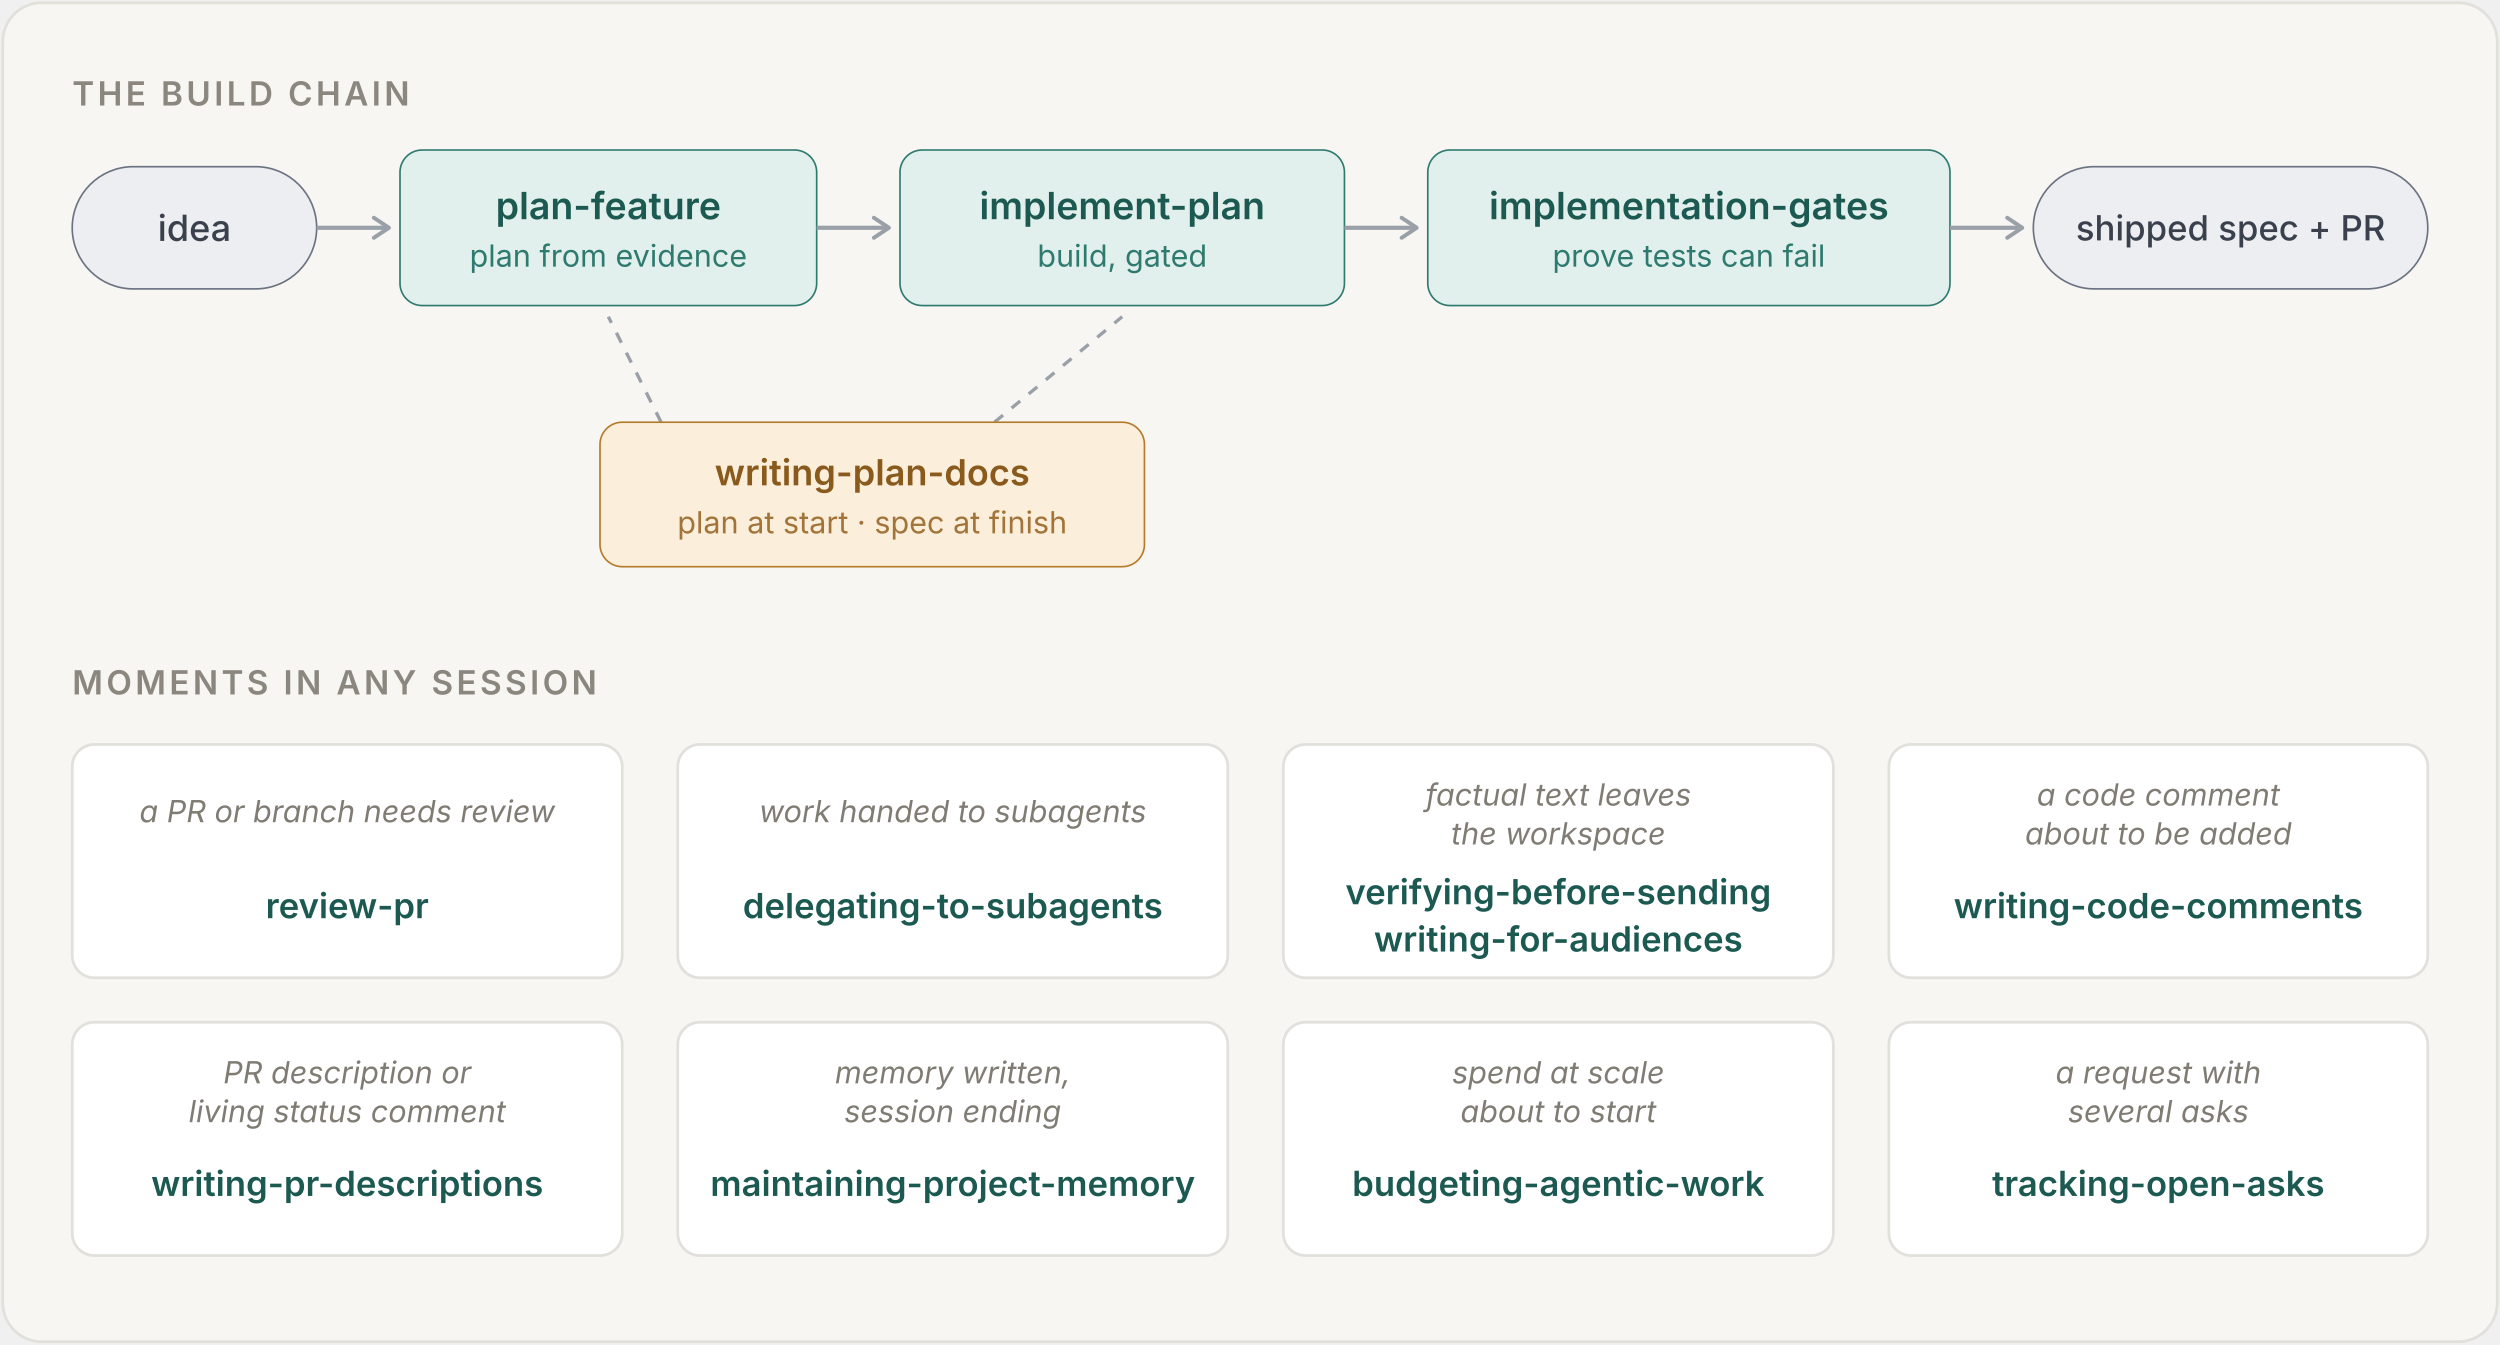
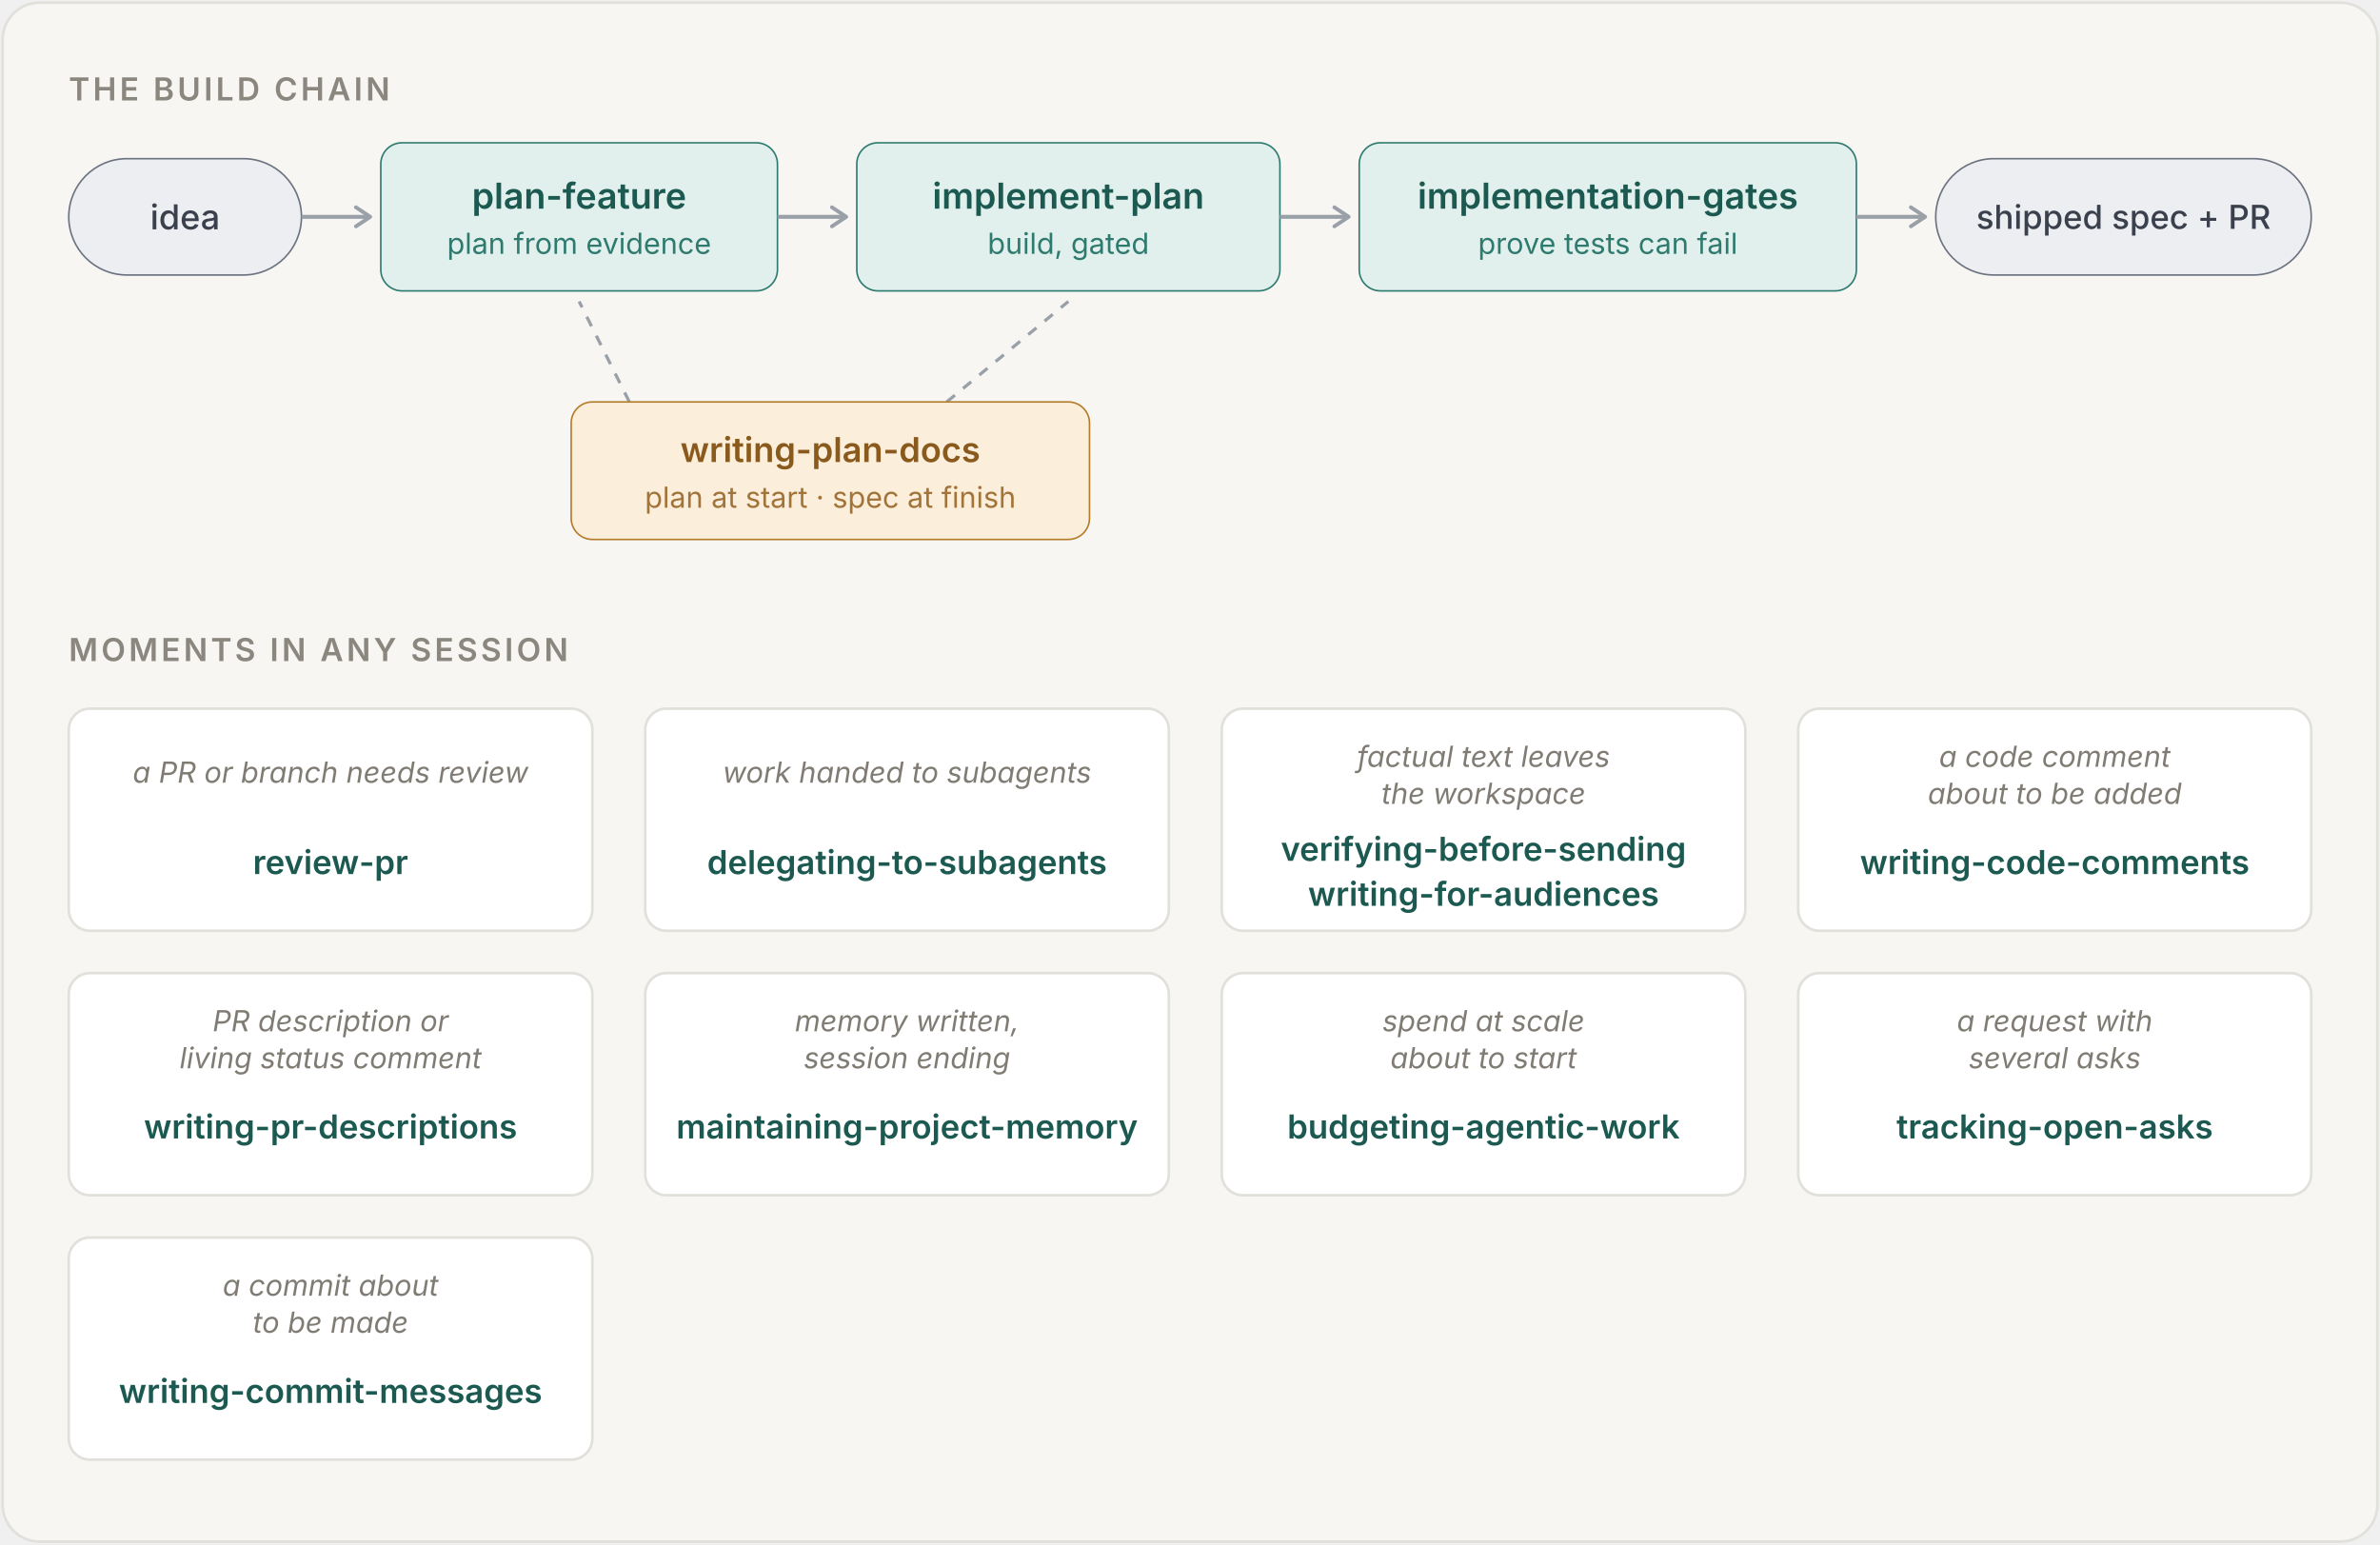
- <svg xmlns="http://www.w3.org/2000/svg" width="100%" viewBox="0 0 900 484" role="img" aria-label="The skill map: four skills form the build chain from idea to shipped spec and PR; eight moment cards pair a session trigger with the skill that fires on it">
+ <svg xmlns="http://www.w3.org/2000/svg" width="100%" viewBox="0 0 900 584" role="img" aria-label="The skill map: four skills form the build chain from idea to shipped spec and PR; eight moment cards pair a session trigger with the skill that fires on it">
  <defs>
    <marker id="arrow" viewBox="0 0 10 10" refX="8" refY="5" markerWidth="6" markerHeight="6" orient="auto-start-reverse">
      <path d="M2 1L8 5L2 9" fill="none" stroke="#9AA0A8" stroke-width="1.6" stroke-linecap="round" stroke-linejoin="round" />
    </marker>
  </defs>
-   <rect x="1" y="1" width="898" height="482" rx="14" fill="#F7F6F3" stroke="#E2E0DB" stroke-width="1" />
+   <rect x="1" y="1" width="898" height="582" rx="14" fill="#F7F6F3" stroke="#E2E0DB" stroke-width="1" />
  <text x="26" y="38" font-family="system-ui, -apple-system, sans-serif" font-size="12" font-weight="600" fill="#8B877F" letter-spacing="1.2">THE BUILD CHAIN</text>
  <rect x="26" y="60" width="88" height="44" rx="22" fill="#ECEEF2" stroke="#6B7280" stroke-width="0.6" />
  <text x="70" y="82" font-family="system-ui, -apple-system, sans-serif" font-size="13" font-weight="500" fill="#3A414D" text-anchor="middle" dominant-baseline="central">idea</text>
  <line x1="114" y1="82" x2="140" y2="82" stroke="#9AA0A8" stroke-width="1.5" marker-end="url(#arrow)" />
  <rect x="144" y="54" width="150" height="56" rx="8" fill="#E2F0ED" stroke="#2F7A6F" stroke-width="0.6" />
  <text x="219" y="74" font-family="system-ui, -apple-system, sans-serif" font-size="13.5" font-weight="600" fill="#1C5A51" text-anchor="middle" dominant-baseline="central">plan-feature</text>
  <text x="219" y="92" font-family="system-ui, -apple-system, sans-serif" font-size="11" font-weight="400" fill="#2F7A6F" text-anchor="middle" dominant-baseline="central">plan from evidence</text>
  <line x1="294" y1="82" x2="320" y2="82" stroke="#9AA0A8" stroke-width="1.5" marker-end="url(#arrow)" />
  <rect x="324" y="54" width="160" height="56" rx="8" fill="#E2F0ED" stroke="#2F7A6F" stroke-width="0.6" />
  <text x="404" y="74" font-family="system-ui, -apple-system, sans-serif" font-size="13.5" font-weight="600" fill="#1C5A51" text-anchor="middle" dominant-baseline="central">implement-plan</text>
  <text x="404" y="92" font-family="system-ui, -apple-system, sans-serif" font-size="11" font-weight="400" fill="#2F7A6F" text-anchor="middle" dominant-baseline="central">build, gated</text>
  <line x1="484" y1="82" x2="510" y2="82" stroke="#9AA0A8" stroke-width="1.5" marker-end="url(#arrow)" />
  <rect x="514" y="54" width="188" height="56" rx="8" fill="#E2F0ED" stroke="#2F7A6F" stroke-width="0.6" />
  <text x="608" y="74" font-family="system-ui, -apple-system, sans-serif" font-size="13.5" font-weight="600" fill="#1C5A51" text-anchor="middle" dominant-baseline="central">implementation-gates</text>
  <text x="608" y="92" font-family="system-ui, -apple-system, sans-serif" font-size="11" font-weight="400" fill="#2F7A6F" text-anchor="middle" dominant-baseline="central">prove tests can fail</text>
  <line x1="702" y1="82" x2="728" y2="82" stroke="#9AA0A8" stroke-width="1.5" marker-end="url(#arrow)" />
  <rect x="732" y="60" width="142" height="44" rx="22" fill="#ECEEF2" stroke="#6B7280" stroke-width="0.6" />
  <text x="803" y="82" font-family="system-ui, -apple-system, sans-serif" font-size="12.5" font-weight="500" fill="#3A414D" text-anchor="middle" dominant-baseline="central">shipped spec + PR</text>
  <line x1="238" y1="152" x2="219" y2="114" stroke="#9AA0A8" stroke-width="1.2" stroke-dasharray="4 4" />
  <line x1="358" y1="152" x2="404" y2="114" stroke="#9AA0A8" stroke-width="1.2" stroke-dasharray="4 4" />
  <rect x="216" y="152" width="196" height="52" rx="8" fill="#FBEFDC" stroke="#B47B2B" stroke-width="0.6" />
  <text x="314" y="170" font-family="system-ui, -apple-system, sans-serif" font-size="13" font-weight="600" fill="#8A5A1D" text-anchor="middle" dominant-baseline="central">writing-plan-docs</text>
  <text x="314" y="188" font-family="system-ui, -apple-system, sans-serif" font-size="11" font-weight="400" fill="#A2743A" text-anchor="middle" dominant-baseline="central">plan at start · spec at finish</text>
  <text x="26" y="250" font-family="system-ui, -apple-system, sans-serif" font-size="12" font-weight="600" fill="#8B877F" letter-spacing="1.2">MOMENTS IN ANY SESSION</text>
  <rect x="26" y="268" width="198" height="84" rx="8" fill="#FFFFFF" stroke="#E2E0DB" stroke-width="1" />
  <text x="125" y="292" font-family="system-ui, -apple-system, sans-serif" font-size="11" font-style="italic" fill="#807C74" text-anchor="middle" dominant-baseline="central">a PR or branch needs review</text>
  <text x="125" y="326" font-family="system-ui, -apple-system, sans-serif" font-size="12.5" font-weight="600" fill="#1C5A51" text-anchor="middle" dominant-baseline="central">review-pr</text>
  <rect x="244" y="268" width="198" height="84" rx="8" fill="#FFFFFF" stroke="#E2E0DB" stroke-width="1" />
  <text x="343" y="292" font-family="system-ui, -apple-system, sans-serif" font-size="11" font-style="italic" fill="#807C74" text-anchor="middle" dominant-baseline="central">work handed to subagents</text>
  <text x="343" y="326" font-family="system-ui, -apple-system, sans-serif" font-size="12.5" font-weight="600" fill="#1C5A51" text-anchor="middle" dominant-baseline="central">delegating-to-subagents</text>
  <rect x="462" y="268" width="198" height="84" rx="8" fill="#FFFFFF" stroke="#E2E0DB" stroke-width="1" />
  <text x="561" y="286" font-family="system-ui, -apple-system, sans-serif" font-size="11" font-style="italic" fill="#807C74" text-anchor="middle" dominant-baseline="central">factual text leaves</text>
  <text x="561" y="300" font-family="system-ui, -apple-system, sans-serif" font-size="11" font-style="italic" fill="#807C74" text-anchor="middle" dominant-baseline="central">the workspace</text>
  <text x="561" y="321" font-family="system-ui, -apple-system, sans-serif" font-size="12.5" font-weight="600" fill="#1C5A51" text-anchor="middle" dominant-baseline="central">verifying-before-sending</text>
  <text x="561" y="338" font-family="system-ui, -apple-system, sans-serif" font-size="12.5" font-weight="600" fill="#1C5A51" text-anchor="middle" dominant-baseline="central">writing-for-audiences</text>
  <rect x="680" y="268" width="194" height="84" rx="8" fill="#FFFFFF" stroke="#E2E0DB" stroke-width="1" />
  <text x="777" y="286" font-family="system-ui, -apple-system, sans-serif" font-size="11" font-style="italic" fill="#807C74" text-anchor="middle" dominant-baseline="central">a code comment</text>
  <text x="777" y="300" font-family="system-ui, -apple-system, sans-serif" font-size="11" font-style="italic" fill="#807C74" text-anchor="middle" dominant-baseline="central">about to be added</text>
  <text x="777" y="326" font-family="system-ui, -apple-system, sans-serif" font-size="12.5" font-weight="600" fill="#1C5A51" text-anchor="middle" dominant-baseline="central">writing-code-comments</text>
  <rect x="26" y="368" width="198" height="84" rx="8" fill="#FFFFFF" stroke="#E2E0DB" stroke-width="1" />
  <text x="125" y="386" font-family="system-ui, -apple-system, sans-serif" font-size="11" font-style="italic" fill="#807C74" text-anchor="middle" dominant-baseline="central">PR description or</text>
  <text x="125" y="400" font-family="system-ui, -apple-system, sans-serif" font-size="11" font-style="italic" fill="#807C74" text-anchor="middle" dominant-baseline="central">living status comment</text>
  <text x="125" y="426" font-family="system-ui, -apple-system, sans-serif" font-size="12.5" font-weight="600" fill="#1C5A51" text-anchor="middle" dominant-baseline="central">writing-pr-descriptions</text>
  <rect x="244" y="368" width="198" height="84" rx="8" fill="#FFFFFF" stroke="#E2E0DB" stroke-width="1" />
  <text x="343" y="386" font-family="system-ui, -apple-system, sans-serif" font-size="11" font-style="italic" fill="#807C74" text-anchor="middle" dominant-baseline="central">memory written,</text>
  <text x="343" y="400" font-family="system-ui, -apple-system, sans-serif" font-size="11" font-style="italic" fill="#807C74" text-anchor="middle" dominant-baseline="central">session ending</text>
  <text x="343" y="426" font-family="system-ui, -apple-system, sans-serif" font-size="12.5" font-weight="600" fill="#1C5A51" text-anchor="middle" dominant-baseline="central">maintaining-project-memory</text>
  <rect x="462" y="368" width="198" height="84" rx="8" fill="#FFFFFF" stroke="#E2E0DB" stroke-width="1" />
  <text x="561" y="386" font-family="system-ui, -apple-system, sans-serif" font-size="11" font-style="italic" fill="#807C74" text-anchor="middle" dominant-baseline="central">spend at scale</text>
  <text x="561" y="400" font-family="system-ui, -apple-system, sans-serif" font-size="11" font-style="italic" fill="#807C74" text-anchor="middle" dominant-baseline="central">about to start</text>
  <text x="561" y="426" font-family="system-ui, -apple-system, sans-serif" font-size="12.5" font-weight="600" fill="#1C5A51" text-anchor="middle" dominant-baseline="central">budgeting-agentic-work</text>
  <rect x="680" y="368" width="194" height="84" rx="8" fill="#FFFFFF" stroke="#E2E0DB" stroke-width="1" />
  <text x="777" y="386" font-family="system-ui, -apple-system, sans-serif" font-size="11" font-style="italic" fill="#807C74" text-anchor="middle" dominant-baseline="central">a request with</text>
  <text x="777" y="400" font-family="system-ui, -apple-system, sans-serif" font-size="11" font-style="italic" fill="#807C74" text-anchor="middle" dominant-baseline="central">several asks</text>
  <text x="777" y="426" font-family="system-ui, -apple-system, sans-serif" font-size="12.5" font-weight="600" fill="#1C5A51" text-anchor="middle" dominant-baseline="central">tracking-open-asks</text>
+   <rect x="26" y="468" width="198" height="84" rx="8" fill="#FFFFFF" stroke="#E2E0DB" stroke-width="1" />
+   <text x="125" y="486" font-family="system-ui, -apple-system, sans-serif" font-size="11" font-style="italic" fill="#807C74" text-anchor="middle" dominant-baseline="central">a commit about</text>
+   <text x="125" y="500" font-family="system-ui, -apple-system, sans-serif" font-size="11" font-style="italic" fill="#807C74" text-anchor="middle" dominant-baseline="central">to be made</text>
+   <text x="125" y="526" font-family="system-ui, -apple-system, sans-serif" font-size="12.5" font-weight="600" fill="#1C5A51" text-anchor="middle" dominant-baseline="central">writing-commit-messages</text>
</svg>
